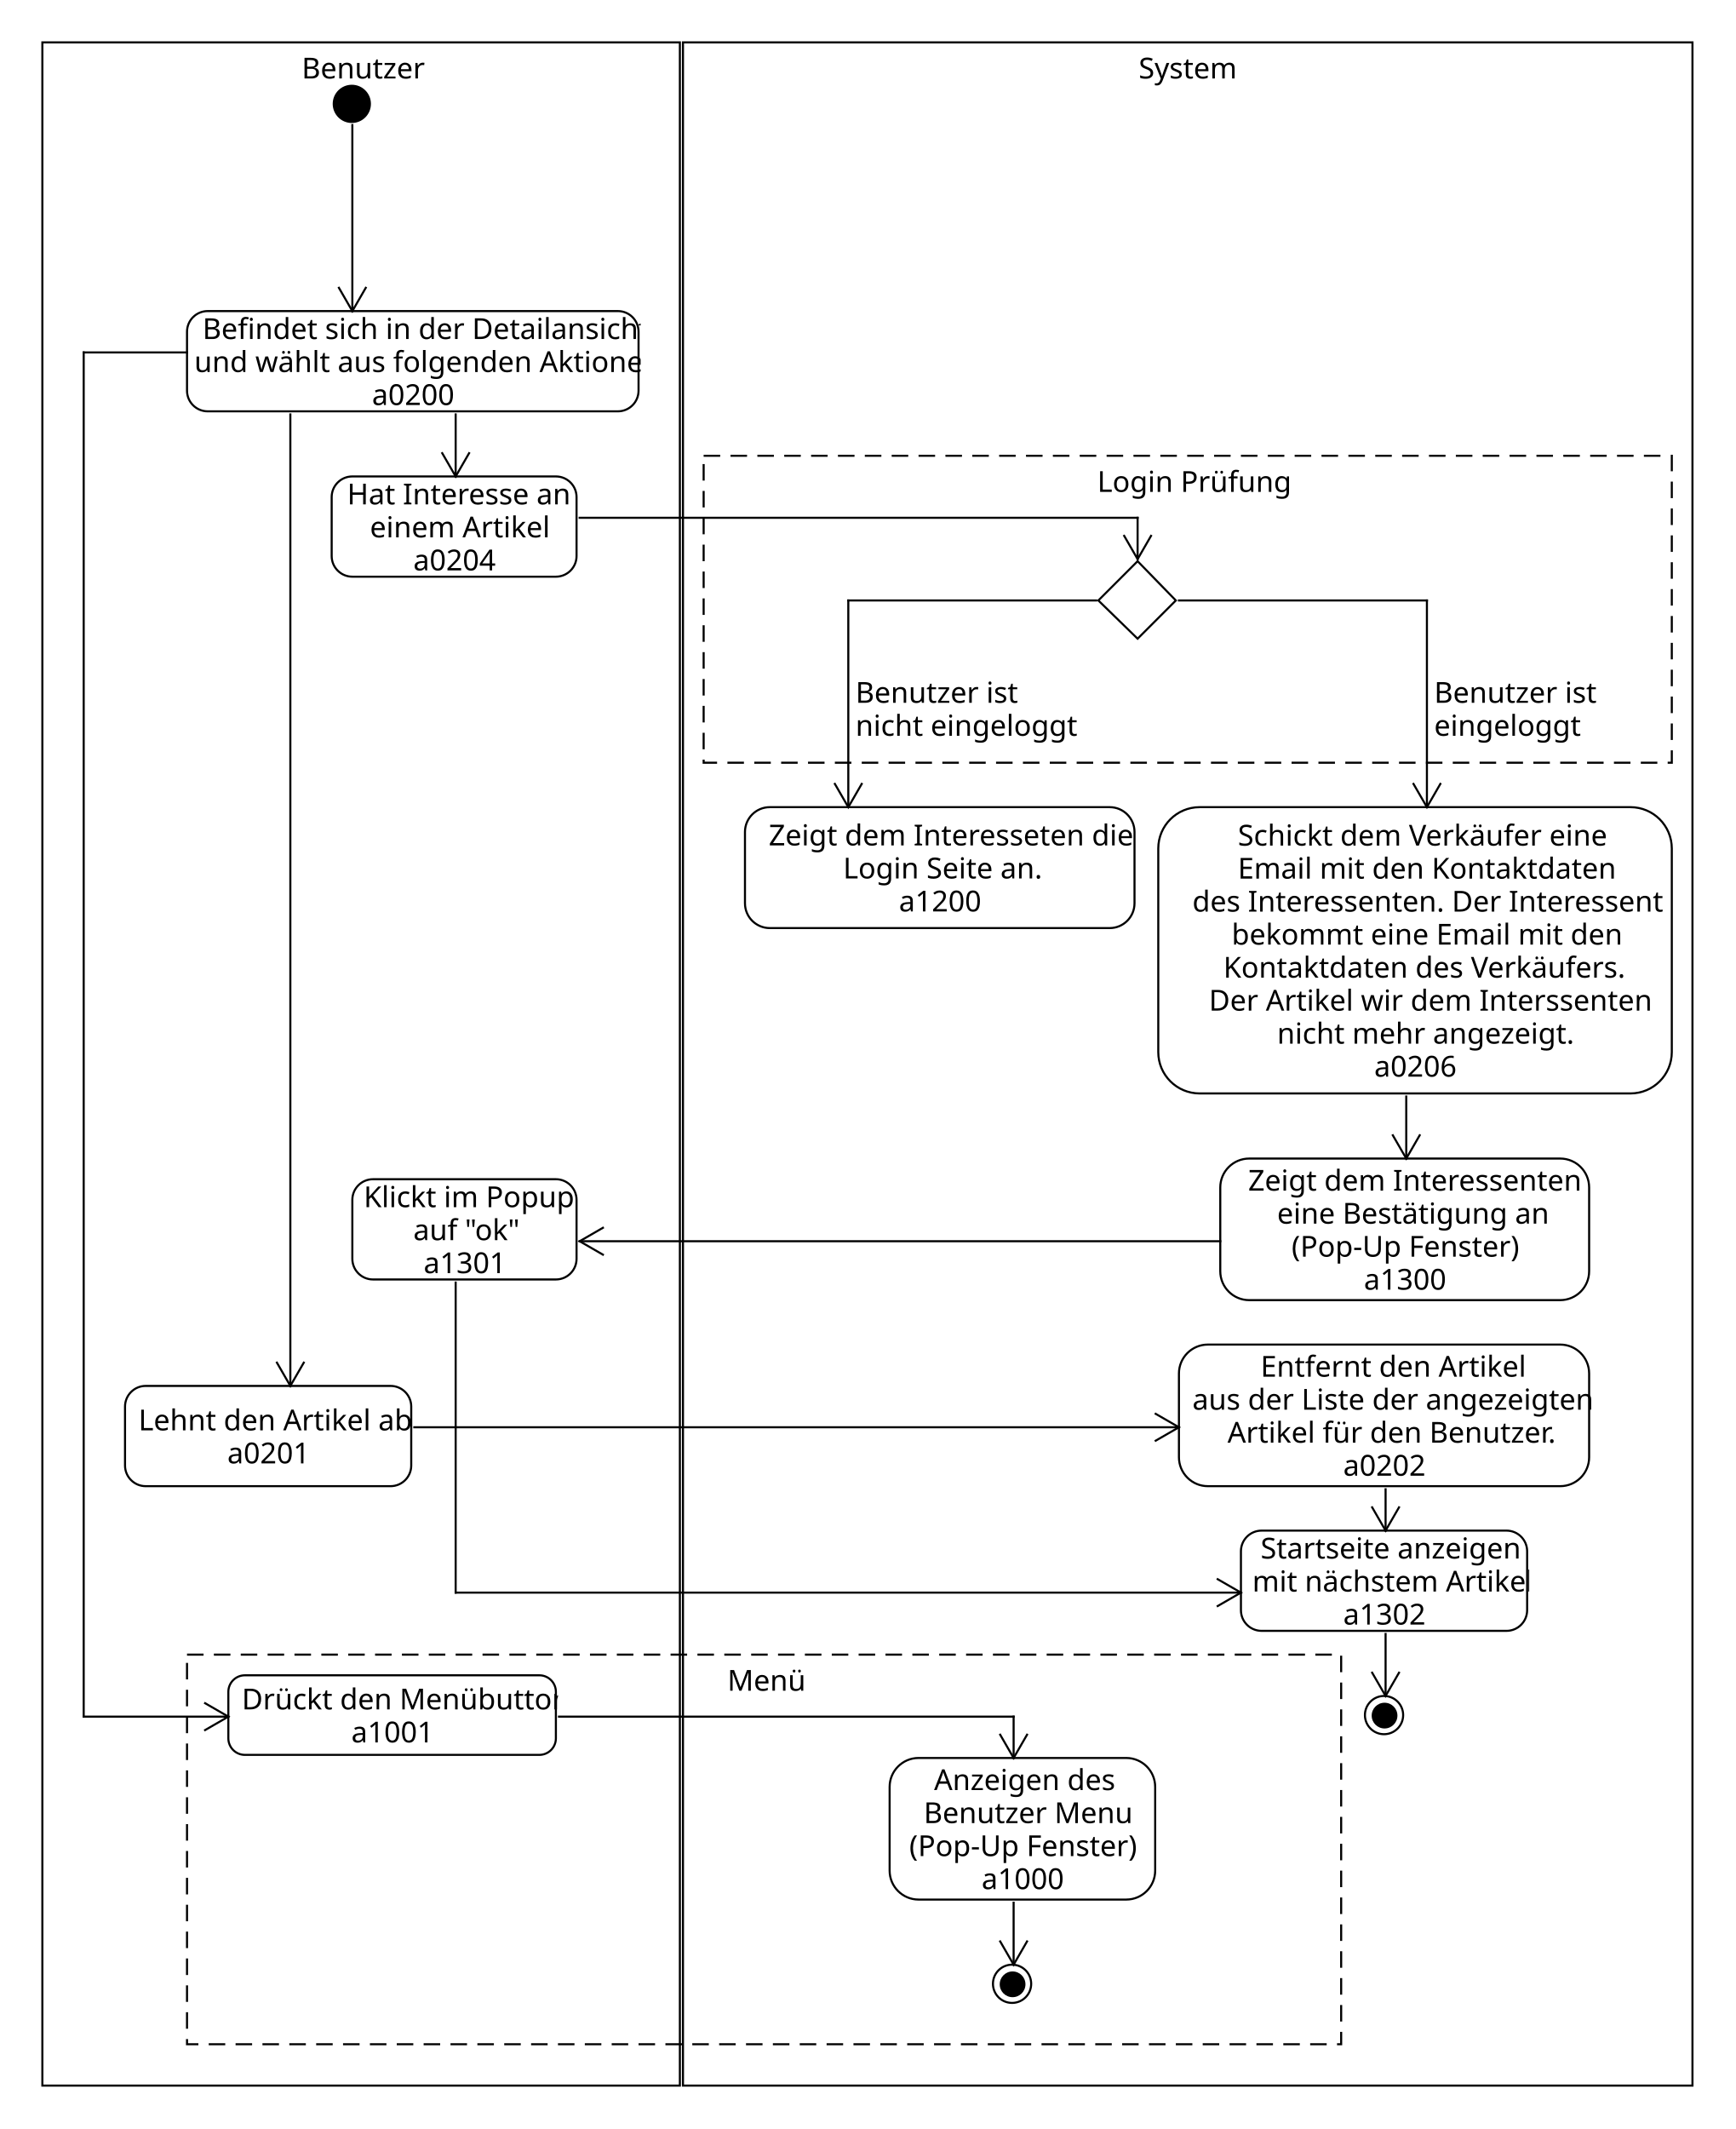
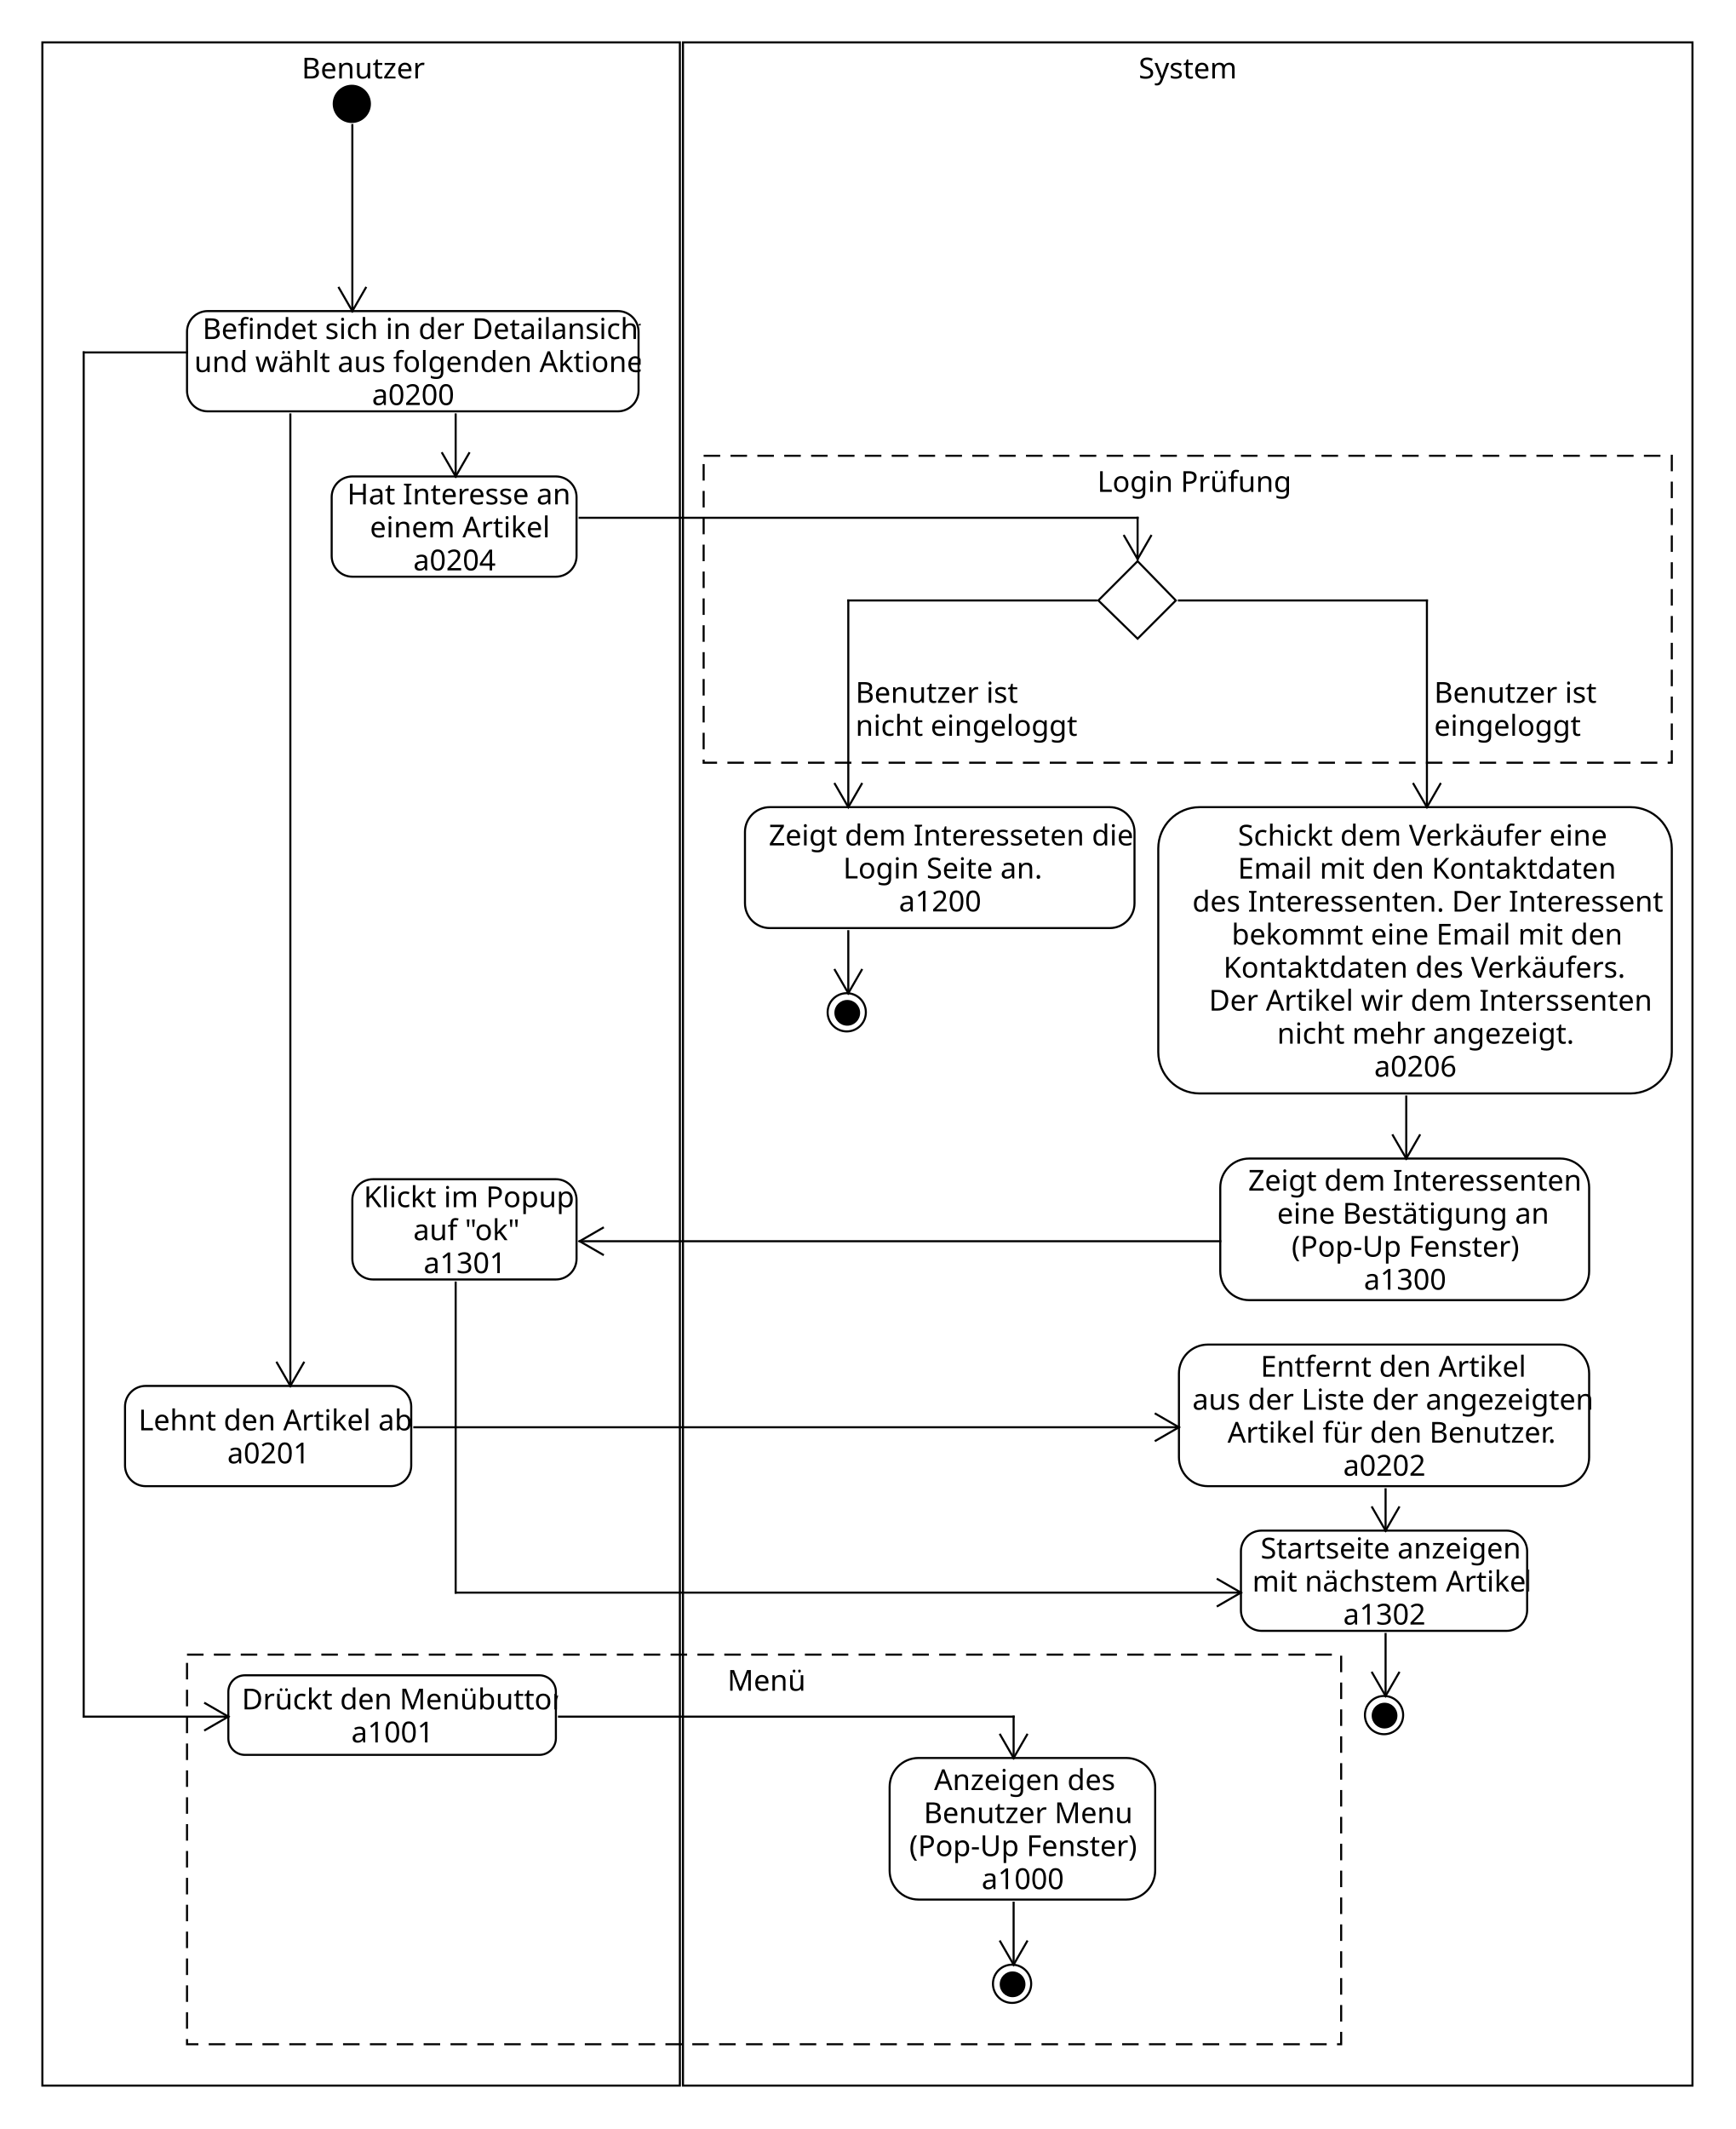
- <svg xmlns="http://www.w3.org/2000/svg" fill-opacity="1" color-rendering="auto" color-interpolation="auto" stroke="black" text-rendering="auto" stroke-linecap="square" width="840" stroke-miterlimit="10" stroke-opacity="1" shape-rendering="auto" fill="black" stroke-dasharray="none" font-weight="normal" stroke-width="1" viewBox="400 -20 840 1030" height="1030" font-family="'Dialog'" font-style="normal" stroke-linejoin="miter" font-size="12" stroke-dashoffset="0" image-rendering="auto">
+ <svg xmlns="http://www.w3.org/2000/svg" fill-opacity="1" color-rendering="auto" color-interpolation="auto" stroke="black" text-rendering="auto" stroke-linecap="square" width="840" stroke-miterlimit="10" stroke-opacity="1" shape-rendering="auto" fill="black" stroke-dasharray="none" font-weight="normal" stroke-width="1" viewBox="1230 70 840 1030" height="1030" font-family="'Dialog'" font-style="normal" stroke-linejoin="miter" font-size="12" stroke-dashoffset="0" image-rendering="auto">
  <defs id="genericDefs" />
  <g>
    <defs id="defs1">
      <clipPath clipPathUnits="userSpaceOnUse" id="clipPath1">
        <path d="M0 0 L2147483647 0 L2147483647 2147483647 L0 2147483647 L0 0 Z" />
      </clipPath>
      <clipPath clipPathUnits="userSpaceOnUse" id="clipPath2">
+         <path d="M0 0 L0 20 L20 20 L20 0 Z" />
+       </clipPath>
+       <clipPath clipPathUnits="userSpaceOnUse" id="clipPath3">
        <path d="M0 0 L0 190 L560 190 L560 0 Z" />
-       </clipPath>
-       <clipPath clipPathUnits="userSpaceOnUse" id="clipPath3">
-         <path d="M0 0 L0 20 L20 20 L20 0 Z" />
      </clipPath>
      <clipPath clipPathUnits="userSpaceOnUse" id="clipPath4">
        <path d="M0 0 L0 70 L130 70 L130 0 Z" />
      </clipPath>
      <clipPath clipPathUnits="userSpaceOnUse" id="clipPath5">
        <path d="M0 0 L0 40 L160 40 L160 0 Z" />
      </clipPath>
      <clipPath clipPathUnits="userSpaceOnUse" id="clipPath6">
        <path d="M0 0 L0 150 L470 150 L470 0 Z" />
      </clipPath>
      <clipPath clipPathUnits="userSpaceOnUse" id="clipPath7">
        <path d="M0 0 L0 60 L190 60 L190 0 Z" />
      </clipPath>
      <clipPath clipPathUnits="userSpaceOnUse" id="clipPath8">
        <path d="M0 0 L0 40 L40 40 L40 0 Z" />
      </clipPath>
      <clipPath clipPathUnits="userSpaceOnUse" id="clipPath9">
        <path d="M0 0 L0 50 L110 50 L110 0 Z" />
      </clipPath>
      <clipPath clipPathUnits="userSpaceOnUse" id="clipPath10">
        <path d="M0 0 L0 50 L140 50 L140 0 Z" />
      </clipPath>
      <clipPath clipPathUnits="userSpaceOnUse" id="clipPath11">
        <path d="M0 0 L0 70 L200 70 L200 0 Z" />
      </clipPath>
      <clipPath clipPathUnits="userSpaceOnUse" id="clipPath12">
        <path d="M0 0 L0 70 L180 70 L180 0 Z" />
      </clipPath>
      <clipPath clipPathUnits="userSpaceOnUse" id="clipPath13">
        <path d="M0 0 L0 140 L250 140 L250 0 Z" />
      </clipPath>
      <clipPath clipPathUnits="userSpaceOnUse" id="clipPath14">
        <path d="M0 0 L0 50 L120 50 L120 0 Z" />
      </clipPath>
      <clipPath clipPathUnits="userSpaceOnUse" id="clipPath15">
        <path d="M0 0 L0 50 L220 50 L220 0 Z" />
      </clipPath>
      <clipPath clipPathUnits="userSpaceOnUse" id="clipPath16">
        <path d="M0 0 L0 990 L490 990 L490 0 Z" />
      </clipPath>
      <clipPath clipPathUnits="userSpaceOnUse" id="clipPath17">
        <path d="M0 0 L0 990 L310 990 L310 0 Z" />
      </clipPath>
      <clipPath clipPathUnits="userSpaceOnUse" id="clipPath18">
+         <path d="M0 0 L0 60 L30 60 L30 0 Z" />
+       </clipPath>
+       <clipPath clipPathUnits="userSpaceOnUse" id="clipPath19">
        <path d="M0 0 L0 50 L250 50 L250 0 Z" />
-       </clipPath>
-       <clipPath clipPathUnits="userSpaceOnUse" id="clipPath19">
-         <path d="M0 0 L0 60 L30 60 L30 0 Z" />
      </clipPath>
      <clipPath clipPathUnits="userSpaceOnUse" id="clipPath20">
        <path d="M0 0 L0 690 L100 690 L100 0 Z" />
      </clipPath>
      <clipPath clipPathUnits="userSpaceOnUse" id="clipPath21">
        <path d="M0 0 L0 120 L30 120 L30 0 Z" />
      </clipPath>
      <clipPath clipPathUnits="userSpaceOnUse" id="clipPath22">
        <path d="M0 0 L0 130 L220 130 L220 0 Z" />
      </clipPath>
      <clipPath clipPathUnits="userSpaceOnUse" id="clipPath23">
        <path d="M0 0 L0 130 L150 130 L150 0 Z" />
      </clipPath>
      <clipPath clipPathUnits="userSpaceOnUse" id="clipPath24">
        <path d="M0 0 L0 180 L410 180 L410 0 Z" />
      </clipPath>
      <clipPath clipPathUnits="userSpaceOnUse" id="clipPath25">
        <path d="M0 0 L0 50 L30 50 L30 0 Z" />
      </clipPath>
      <clipPath clipPathUnits="userSpaceOnUse" id="clipPath26">
        <path d="M0 0 L0 30 L400 30 L400 0 Z" />
      </clipPath>
      <clipPath clipPathUnits="userSpaceOnUse" id="clipPath27">
        <path d="M0 0 L0 500 L30 500 L30 0 Z" />
      </clipPath>
      <clipPath clipPathUnits="userSpaceOnUse" id="clipPath28">
        <path d="M0 0 L0 30 L340 30 L340 0 Z" />
      </clipPath>
      <clipPath clipPathUnits="userSpaceOnUse" id="clipPath29">
        <path d="M0 0 L0 50 L300 50 L300 0 Z" />
      </clipPath>
    </defs>
-     <g fill="rgb(255,255,255)" fill-opacity="0" transform="translate(490,780)" stroke-opacity="0" stroke="rgb(255,255,255)">
-       <rect x="0.5" width="558.5" height="188.5" y="0.5" clip-path="url(#clipPath2)" stroke="none" />
-     </g>
-     <g stroke-dasharray="8,5" stroke-miterlimit="5" transform="translate(490,780)" stroke-linecap="butt">
-       <rect fill="none" x="0.5" width="558.5" height="188.5" y="0.5" clip-path="url(#clipPath2)" />
-       <text x="262" font-size="14" y="17.969" clip-path="url(#clipPath2)" font-family="sans-serif" stroke="none" xml:space="preserve">Menü</text>
-     </g>
-     <g fill="rgb(255,255,255)" fill-opacity="0" transform="translate(880,930)" stroke-opacity="0" stroke="rgb(255,255,255)">
-       <circle r="9.25" clip-path="url(#clipPath3)" cx="9.75" cy="9.75" stroke="none" />
-     </g>
-     <g transform="translate(880,930)">
-       <circle fill="none" r="9.25" clip-path="url(#clipPath3)" cx="9.75" cy="9.75" />
-       <circle r="6.227" clip-path="url(#clipPath3)" cx="10" cy="10" stroke="none" />
-     </g>
-     <g fill="rgb(255,255,255)" fill-opacity="0" transform="translate(880,930)" stroke-opacity="0" stroke="rgb(255,255,255)">
-       <circle fill="none" r="6.227" clip-path="url(#clipPath3)" cx="10" cy="10" />
-     </g>
-     <g fill="rgb(255,255,255)" fill-opacity="0" transform="translate(830,830)" stroke-opacity="0" stroke="rgb(255,255,255)">
+     <g fill="rgb(255,255,255)" fill-opacity="0" transform="translate(1890,890)" stroke-opacity="0" stroke="rgb(255,255,255)">
+       <circle r="9.25" clip-path="url(#clipPath2)" cx="9.75" cy="9.75" stroke="none" />
+     </g>
+     <g transform="translate(1890,890)">
+       <circle fill="none" r="9.25" clip-path="url(#clipPath2)" cx="9.75" cy="9.75" />
+       <circle r="6.227" clip-path="url(#clipPath2)" cx="10" cy="10" stroke="none" />
+     </g>
+     <g fill="rgb(255,255,255)" fill-opacity="0" transform="translate(1890,890)" stroke-opacity="0" stroke="rgb(255,255,255)">
+       <circle fill="none" r="6.227" clip-path="url(#clipPath2)" cx="10" cy="10" />
+     </g>
+     <g fill="rgb(255,255,255)" fill-opacity="0" transform="translate(1320,870)" stroke-opacity="0" stroke="rgb(255,255,255)">
+       <rect x="0.5" width="558.5" height="188.5" y="0.5" clip-path="url(#clipPath3)" stroke="none" />
+     </g>
+     <g stroke-dasharray="8,5" stroke-miterlimit="5" transform="translate(1320,870)" stroke-linecap="butt">
+       <rect fill="none" x="0.5" width="558.5" height="188.5" y="0.5" clip-path="url(#clipPath3)" />
+       <text x="262" font-size="14" y="17.969" clip-path="url(#clipPath3)" font-family="sans-serif" stroke="none" xml:space="preserve">Menü</text>
+     </g>
+     <g fill="rgb(255,255,255)" fill-opacity="0" transform="translate(1710,1020)" stroke-opacity="0" stroke="rgb(255,255,255)">
+       <circle r="9.25" clip-path="url(#clipPath2)" cx="9.75" cy="9.75" stroke="none" />
+     </g>
+     <g transform="translate(1710,1020)">
+       <circle fill="none" r="9.25" clip-path="url(#clipPath2)" cx="9.75" cy="9.75" />
+       <circle r="6.227" clip-path="url(#clipPath2)" cx="10" cy="10" stroke="none" />
+     </g>
+     <g fill="rgb(255,255,255)" fill-opacity="0" transform="translate(1710,1020)" stroke-opacity="0" stroke="rgb(255,255,255)">
+       <circle fill="none" r="6.227" clip-path="url(#clipPath2)" cx="10" cy="10" />
+     </g>
+     <g fill="rgb(255,255,255)" fill-opacity="0" transform="translate(1660,920)" stroke-opacity="0" stroke="rgb(255,255,255)">
      <rect x="0.5" y="0.5" clip-path="url(#clipPath4)" width="128.5" rx="14" ry="14" height="68.5" stroke="none" />
    </g>
-     <g transform="translate(830,830)">
+     <g transform="translate(1660,920)">
      <rect x="0.5" y="0.5" clip-path="url(#clipPath4)" fill="none" width="128.5" rx="14" ry="14" height="68.5" />
      <text x="22" font-size="14" y="16.031" clip-path="url(#clipPath4)" font-family="sans-serif" stroke="none" xml:space="preserve">Anzeigen des</text>
      <text x="17" font-size="14" y="32" clip-path="url(#clipPath4)" font-family="sans-serif" stroke="none" xml:space="preserve">Benutzer Menu</text>
      <text x="10" font-size="14" y="47.969" clip-path="url(#clipPath4)" font-family="sans-serif" stroke="none" xml:space="preserve">(Pop-Up Fenster)</text>
      <text x="45" font-size="14" y="63.938" clip-path="url(#clipPath4)" font-family="sans-serif" stroke="none" xml:space="preserve">a1000</text>
    </g>
-     <g fill="rgb(255,255,255)" fill-opacity="0" transform="translate(510,790)" stroke-opacity="0" stroke="rgb(255,255,255)">
+     <g fill="rgb(255,255,255)" fill-opacity="0" transform="translate(1340,880)" stroke-opacity="0" stroke="rgb(255,255,255)">
      <rect x="0.5" y="0.5" clip-path="url(#clipPath5)" width="158.5" rx="8" ry="8" height="38.5" stroke="none" />
    </g>
-     <g transform="translate(510,790)">
+     <g transform="translate(1340,880)">
      <rect x="0.5" y="0.5" clip-path="url(#clipPath5)" fill="none" width="158.5" rx="8" ry="8" height="38.5" />
      <text x="7" font-size="14" y="17" clip-path="url(#clipPath5)" font-family="sans-serif" stroke="none" xml:space="preserve">Drückt den Menübutton</text>
      <text x="60" font-size="14" y="32.969" clip-path="url(#clipPath5)" font-family="sans-serif" stroke="none" xml:space="preserve">a1001</text>
    </g>
-     <g fill="rgb(255,255,255)" fill-opacity="0" transform="translate(740,200)" stroke-opacity="0" stroke="rgb(255,255,255)">
+     <g fill="rgb(255,255,255)" fill-opacity="0" transform="translate(1570,290)" stroke-opacity="0" stroke="rgb(255,255,255)">
      <rect x="0.5" width="468.5" height="148.5" y="0.5" clip-path="url(#clipPath6)" stroke="none" />
    </g>
-     <g stroke-dasharray="8,5" stroke-miterlimit="5" transform="translate(740,200)" stroke-linecap="butt">
+     <g stroke-dasharray="8,5" stroke-miterlimit="5" transform="translate(1570,290)" stroke-linecap="butt">
      <rect fill="none" x="0.5" width="468.5" height="148.5" y="0.5" clip-path="url(#clipPath6)" />
      <text x="191" font-size="14" y="17.969" clip-path="url(#clipPath6)" font-family="sans-serif" stroke="none" xml:space="preserve">Login Prüfung</text>
    </g>
-     <g fill="rgb(255,255,255)" fill-opacity="0" transform="translate(760,370)" stroke-opacity="0" stroke="rgb(255,255,255)">
+     <g fill="rgb(255,255,255)" fill-opacity="0" transform="translate(1590,460)" stroke-opacity="0" stroke="rgb(255,255,255)">
      <rect x="0.5" y="0.5" clip-path="url(#clipPath7)" width="188.5" rx="12" ry="12" height="58.5" stroke="none" />
    </g>
-     <g transform="translate(760,370)">
+     <g transform="translate(1590,460)">
      <rect x="0.5" y="0.5" clip-path="url(#clipPath7)" fill="none" width="188.5" rx="12" ry="12" height="58.5" />
      <text x="12" font-size="14" y="19.016" clip-path="url(#clipPath7)" font-family="sans-serif" stroke="none" xml:space="preserve">Zeigt dem Interesseten die</text>
      <text x="48" font-size="14" y="34.984" clip-path="url(#clipPath7)" font-family="sans-serif" stroke="none" xml:space="preserve">Login Seite an.</text>
      <text x="75" font-size="14" y="50.953" clip-path="url(#clipPath7)" font-family="sans-serif" stroke="none" xml:space="preserve">a1200</text>
    </g>
-     <g fill="rgb(255,255,255)" fill-opacity="0" transform="translate(930,250)" stroke-opacity="0" stroke="rgb(255,255,255)">
+     <g fill="rgb(255,255,255)" fill-opacity="0" transform="translate(1760,340)" stroke-opacity="0" stroke="rgb(255,255,255)">
      <path d="M20.5 1.5 L39 20.5 L20.5 39 L1.5 20.5 L20.5 1.5" clip-path="url(#clipPath8)" stroke="none" />
    </g>
-     <g transform="translate(930,250)">
+     <g transform="translate(1760,340)">
      <path fill="none" d="M20.5 1.5 L39 20.5 L20.5 39 L1.5 20.5 L20.5 1.5" clip-path="url(#clipPath8)" />
    </g>
-     <g fill="rgb(255,255,255)" fill-opacity="0" transform="translate(570,550)" stroke-opacity="0" stroke="rgb(255,255,255)">
+     <g fill="rgb(255,255,255)" fill-opacity="0" transform="translate(1400,640)" stroke-opacity="0" stroke="rgb(255,255,255)">
      <rect x="0.5" y="0.5" clip-path="url(#clipPath9)" width="108.5" rx="10" ry="10" height="48.5" stroke="none" />
    </g>
-     <g transform="translate(570,550)">
+     <g transform="translate(1400,640)">
      <rect x="0.5" y="0.5" clip-path="url(#clipPath9)" fill="none" width="108.5" rx="10" ry="10" height="48.5" />
      <text x="6" font-size="14" y="14.016" clip-path="url(#clipPath9)" font-family="sans-serif" stroke="none" xml:space="preserve">Klickt im Popup</text>
      <text x="30" font-size="14" y="29.984" clip-path="url(#clipPath9)" font-family="sans-serif" stroke="none" xml:space="preserve">auf "ok"</text>
      <text x="35" font-size="14" y="45.953" clip-path="url(#clipPath9)" font-family="sans-serif" stroke="none" xml:space="preserve">a1301</text>
    </g>
-     <g fill="rgb(255,255,255)" fill-opacity="0" transform="translate(1060,800)" stroke-opacity="0" stroke="rgb(255,255,255)">
-       <circle r="9.25" clip-path="url(#clipPath3)" cx="9.75" cy="9.75" stroke="none" />
-     </g>
-     <g transform="translate(1060,800)">
-       <circle fill="none" r="9.25" clip-path="url(#clipPath3)" cx="9.75" cy="9.75" />
-       <circle r="6.227" clip-path="url(#clipPath3)" cx="10" cy="10" stroke="none" />
-     </g>
-     <g fill="rgb(255,255,255)" fill-opacity="0" transform="translate(1060,800)" stroke-opacity="0" stroke="rgb(255,255,255)">
-       <circle fill="none" r="6.227" clip-path="url(#clipPath3)" cx="10" cy="10" />
-     </g>
-     <g fill="rgb(255,255,255)" fill-opacity="0" transform="translate(1000,720)" stroke-opacity="0" stroke="rgb(255,255,255)">
+     <g fill="rgb(255,255,255)" fill-opacity="0" transform="translate(1630,550)" stroke-opacity="0" stroke="rgb(255,255,255)">
+       <circle r="9.25" clip-path="url(#clipPath2)" cx="9.75" cy="9.75" stroke="none" />
+     </g>
+     <g transform="translate(1630,550)">
+       <circle fill="none" r="9.25" clip-path="url(#clipPath2)" cx="9.75" cy="9.75" />
+       <circle r="6.227" clip-path="url(#clipPath2)" cx="10" cy="10" stroke="none" />
+     </g>
+     <g fill="rgb(255,255,255)" fill-opacity="0" transform="translate(1630,550)" stroke-opacity="0" stroke="rgb(255,255,255)">
+       <circle fill="none" r="6.227" clip-path="url(#clipPath2)" cx="10" cy="10" />
+     </g>
+     <g fill="rgb(255,255,255)" fill-opacity="0" transform="translate(1830,810)" stroke-opacity="0" stroke="rgb(255,255,255)">
      <rect x="0.5" y="0.5" clip-path="url(#clipPath10)" width="138.5" rx="10" ry="10" height="48.5" stroke="none" />
    </g>
-     <g transform="translate(1000,720)">
+     <g transform="translate(1830,810)">
      <rect x="0.5" y="0.5" clip-path="url(#clipPath10)" fill="none" width="138.5" rx="10" ry="10" height="48.5" />
      <text x="10" font-size="14" y="14.016" clip-path="url(#clipPath10)" font-family="sans-serif" stroke="none" xml:space="preserve">Startseite anzeigen</text>
      <text x="6" font-size="14" y="29.984" clip-path="url(#clipPath10)" font-family="sans-serif" stroke="none" xml:space="preserve">mit nächstem Artikel</text>
      <text x="50" font-size="14" y="45.953" clip-path="url(#clipPath10)" font-family="sans-serif" stroke="none" xml:space="preserve">a1302</text>
    </g>
-     <g fill="rgb(255,255,255)" fill-opacity="0" transform="translate(970,630)" stroke-opacity="0" stroke="rgb(255,255,255)">
+     <g fill="rgb(255,255,255)" fill-opacity="0" transform="translate(1800,720)" stroke-opacity="0" stroke="rgb(255,255,255)">
      <rect x="0.5" y="0.5" clip-path="url(#clipPath11)" width="198.5" rx="14" ry="14" height="68.5" stroke="none" />
    </g>
-     <g transform="translate(970,630)">
+     <g transform="translate(1800,720)">
      <rect x="0.5" y="0.5" clip-path="url(#clipPath11)" fill="none" width="198.5" rx="14" ry="14" height="68.5" />
      <text x="40" font-size="14" y="16.031" clip-path="url(#clipPath11)" font-family="sans-serif" stroke="none" xml:space="preserve">Entfernt den Artikel</text>
      <text x="7" font-size="14" y="32" clip-path="url(#clipPath11)" font-family="sans-serif" stroke="none" xml:space="preserve">aus der Liste der angezeigten</text>
      <text x="24" font-size="14" y="47.969" clip-path="url(#clipPath11)" font-family="sans-serif" stroke="none" xml:space="preserve">Artikel für den Benutzer.</text>
      <text x="80" font-size="14" y="63.938" clip-path="url(#clipPath11)" font-family="sans-serif" stroke="none" xml:space="preserve">a0202</text>
    </g>
-     <g fill="rgb(255,255,255)" fill-opacity="0" transform="translate(460,650)" stroke-opacity="0" stroke="rgb(255,255,255)">
+     <g fill="rgb(255,255,255)" fill-opacity="0" transform="translate(1290,740)" stroke-opacity="0" stroke="rgb(255,255,255)">
      <rect x="0.5" y="0.5" clip-path="url(#clipPath10)" width="138.5" rx="10" ry="10" height="48.5" stroke="none" />
    </g>
-     <g transform="translate(460,650)">
+     <g transform="translate(1290,740)">
      <rect x="0.5" y="0.5" clip-path="url(#clipPath10)" fill="none" width="138.5" rx="10" ry="10" height="48.5" />
      <text x="7" font-size="14" y="22" clip-path="url(#clipPath10)" font-family="sans-serif" stroke="none" xml:space="preserve">Lehnt den Artikel ab</text>
      <text x="50" font-size="14" y="37.969" clip-path="url(#clipPath10)" font-family="sans-serif" stroke="none" xml:space="preserve">a0201</text>
    </g>
-     <g fill="rgb(255,255,255)" fill-opacity="0" transform="translate(990,540)" stroke-opacity="0" stroke="rgb(255,255,255)">
+     <g fill="rgb(255,255,255)" fill-opacity="0" transform="translate(1820,630)" stroke-opacity="0" stroke="rgb(255,255,255)">
      <rect x="0.5" y="0.5" clip-path="url(#clipPath12)" width="178.5" rx="14" ry="14" height="68.5" stroke="none" />
    </g>
-     <g transform="translate(990,540)">
+     <g transform="translate(1820,630)">
      <rect x="0.5" y="0.5" clip-path="url(#clipPath12)" fill="none" width="178.5" rx="14" ry="14" height="68.5" />
      <text x="14" font-size="14" y="16.031" clip-path="url(#clipPath12)" font-family="sans-serif" stroke="none" xml:space="preserve">Zeigt dem Interessenten</text>
      <text x="28" font-size="14" y="32" clip-path="url(#clipPath12)" font-family="sans-serif" stroke="none" xml:space="preserve">eine Bestätigung an</text>
      <text x="35" font-size="14" y="47.969" clip-path="url(#clipPath12)" font-family="sans-serif" stroke="none" xml:space="preserve">(Pop-Up Fenster)</text>
      <text x="70" font-size="14" y="63.938" clip-path="url(#clipPath12)" font-family="sans-serif" stroke="none" xml:space="preserve">a1300</text>
    </g>
-     <g fill="rgb(255,255,255)" fill-opacity="0" transform="translate(960,370)" stroke-opacity="0" stroke="rgb(255,255,255)">
+     <g fill="rgb(255,255,255)" fill-opacity="0" transform="translate(1790,460)" stroke-opacity="0" stroke="rgb(255,255,255)">
      <rect x="0.5" y="0.5" clip-path="url(#clipPath13)" width="248.5" rx="20" ry="20" height="138.5" stroke="none" />
    </g>
-     <g transform="translate(960,370)">
+     <g transform="translate(1790,460)">
      <rect x="0.5" y="0.5" clip-path="url(#clipPath13)" fill="none" width="248.5" rx="20" ry="20" height="138.5" />
      <text x="39" font-size="14" y="19.094" clip-path="url(#clipPath13)" font-family="sans-serif" stroke="none" xml:space="preserve">Schickt dem Verkäufer eine</text>
      <text x="39" font-size="14" y="35.062" clip-path="url(#clipPath13)" font-family="sans-serif" stroke="none" xml:space="preserve">Email mit den Kontaktdaten</text>
      <text x="17" font-size="14" y="51.031" clip-path="url(#clipPath13)" font-family="sans-serif" stroke="none" xml:space="preserve">des Interessenten. Der Interessent</text>
      <text x="36" font-size="14" y="67" clip-path="url(#clipPath13)" font-family="sans-serif" stroke="none" xml:space="preserve">bekommt eine Email mit den</text>
      <text x="32" font-size="14" y="82.969" clip-path="url(#clipPath13)" font-family="sans-serif" stroke="none" xml:space="preserve">Kontaktdaten des Verkäufers.</text>
      <text x="25" font-size="14" y="98.938" clip-path="url(#clipPath13)" font-family="sans-serif" stroke="none" xml:space="preserve">Der Artikel wir dem Interssenten</text>
      <text x="58" font-size="14" y="114.906" clip-path="url(#clipPath13)" font-family="sans-serif" stroke="none" xml:space="preserve">nicht mehr angezeigt.</text>
      <text x="105" font-size="14" y="130.875" clip-path="url(#clipPath13)" font-family="sans-serif" stroke="none" xml:space="preserve">a0206</text>
    </g>
-     <g fill="rgb(255,255,255)" fill-opacity="0" transform="translate(560,210)" stroke-opacity="0" stroke="rgb(255,255,255)">
+     <g fill="rgb(255,255,255)" fill-opacity="0" transform="translate(1390,300)" stroke-opacity="0" stroke="rgb(255,255,255)">
      <rect x="0.5" y="0.5" clip-path="url(#clipPath14)" width="118.5" rx="10" ry="10" height="48.5" stroke="none" />
    </g>
-     <g transform="translate(560,210)">
+     <g transform="translate(1390,300)">
      <rect x="0.5" y="0.5" clip-path="url(#clipPath14)" fill="none" width="118.5" rx="10" ry="10" height="48.5" />
      <text x="8" font-size="14" y="14.016" clip-path="url(#clipPath14)" font-family="sans-serif" stroke="none" xml:space="preserve">Hat Interesse an</text>
      <text x="19" font-size="14" y="29.984" clip-path="url(#clipPath14)" font-family="sans-serif" stroke="none" xml:space="preserve">einem Artikel</text>
      <text x="40" font-size="14" y="45.953" clip-path="url(#clipPath14)" font-family="sans-serif" stroke="none" xml:space="preserve">a0204</text>
    </g>
-     <g transform="translate(560,20)">
-       <circle r="8.75" clip-path="url(#clipPath3)" cx="10.25" cy="10.25" stroke="none" />
-       <circle fill="none" r="8.75" clip-path="url(#clipPath3)" cx="10.25" cy="10.25" />
-     </g>
-     <g fill="rgb(255,255,255)" fill-opacity="0" transform="translate(490,130)" stroke-opacity="0" stroke="rgb(255,255,255)">
+     <g transform="translate(1390,110)">
+       <circle r="8.75" clip-path="url(#clipPath2)" cx="10.25" cy="10.25" stroke="none" />
+       <circle fill="none" r="8.75" clip-path="url(#clipPath2)" cx="10.25" cy="10.25" />
+     </g>
+     <g fill="rgb(255,255,255)" fill-opacity="0" transform="translate(1320,220)" stroke-opacity="0" stroke="rgb(255,255,255)">
      <rect x="0.5" y="0.5" clip-path="url(#clipPath15)" width="218.5" rx="10" ry="10" height="48.5" stroke="none" />
    </g>
-     <g transform="translate(490,130)">
+     <g transform="translate(1320,220)">
      <rect x="0.5" y="0.5" clip-path="url(#clipPath15)" fill="none" width="218.5" rx="10" ry="10" height="48.5" />
      <text x="8" font-size="14" y="14.016" clip-path="url(#clipPath15)" font-family="sans-serif" stroke="none" xml:space="preserve">Befindet sich in der Detailansicht</text>
      <text x="4" font-size="14" y="29.984" clip-path="url(#clipPath15)" font-family="sans-serif" stroke="none" xml:space="preserve">und wählt aus folgenden Aktionen</text>
      <text x="90" font-size="14" y="45.953" clip-path="url(#clipPath15)" font-family="sans-serif" stroke="none" xml:space="preserve">a0200</text>
    </g>
-     <g fill="rgb(255,255,255)" fill-opacity="0" transform="translate(730,0)" stroke-opacity="0" stroke="rgb(255,255,255)">
+     <g fill="rgb(255,255,255)" fill-opacity="0" transform="translate(1560,90)" stroke-opacity="0" stroke="rgb(255,255,255)">
      <rect x="0.5" width="488.5" height="988.5" y="0.5" clip-path="url(#clipPath16)" stroke="none" />
    </g>
-     <g transform="translate(730,0)">
+     <g transform="translate(1560,90)">
      <rect fill="none" x="0.5" width="488.5" height="988.5" y="0.5" clip-path="url(#clipPath16)" />
      <text x="221" font-size="14" y="17.969" clip-path="url(#clipPath16)" font-family="sans-serif" stroke="none" xml:space="preserve">System</text>
    </g>
-     <g fill="rgb(255,255,255)" fill-opacity="0" transform="translate(420,0)" stroke-opacity="0" stroke="rgb(255,255,255)">
+     <g fill="rgb(255,255,255)" fill-opacity="0" transform="translate(1250,90)" stroke-opacity="0" stroke="rgb(255,255,255)">
      <rect x="0.5" width="308.5" height="988.5" y="0.5" clip-path="url(#clipPath17)" stroke="none" />
    </g>
-     <g transform="translate(420,0)">
+     <g transform="translate(1250,90)">
      <rect fill="none" x="0.5" width="308.5" height="988.5" y="0.5" clip-path="url(#clipPath17)" />
      <text x="126" font-size="14" y="17.969" clip-path="url(#clipPath17)" font-family="sans-serif" stroke="none" xml:space="preserve">Benutzer</text>
    </g>
-     <g transform="translate(660,800)">
-       <path fill="none" d="M230.5 30.5 L230.5 10.5" clip-path="url(#clipPath18)" />
-       <path fill="none" d="M230.5 10.5 L10.5 10.5" clip-path="url(#clipPath18)" />
-       <path fill="none" d="M237 19.242 L230.5 30.5 L224 19.242" clip-path="url(#clipPath18)" />
-     </g>
-     <g transform="translate(880,890)">
-       <path fill="none" d="M10.5 40.5 L10.5 10.5" clip-path="url(#clipPath19)" />
-       <path fill="none" d="M17 29.242 L10.5 40.5 L4 29.242" clip-path="url(#clipPath19)" />
-     </g>
-     <g transform="translate(430,140)">
+     <g transform="translate(1890,850)">
+       <path fill="none" d="M10.5 40.5 L10.5 10.5" clip-path="url(#clipPath18)" />
+       <path fill="none" d="M17 29.242 L10.5 40.5 L4 29.242" clip-path="url(#clipPath18)" />
+     </g>
+     <g transform="translate(1490,890)">
+       <path fill="none" d="M230.5 30.5 L230.5 10.5" clip-path="url(#clipPath19)" />
+       <path fill="none" d="M230.5 10.5 L10.5 10.5" clip-path="url(#clipPath19)" />
+       <path fill="none" d="M237 19.242 L230.5 30.5 L224 19.242" clip-path="url(#clipPath19)" />
+     </g>
+     <g transform="translate(1710,980)">
+       <path fill="none" d="M10.5 40.5 L10.5 10.5" clip-path="url(#clipPath18)" />
+       <path fill="none" d="M17 29.242 L10.5 40.5 L4 29.242" clip-path="url(#clipPath18)" />
+     </g>
+     <g transform="translate(1260,230)">
      <path fill="none" d="M80.5 670.5 L10.5 670.5" clip-path="url(#clipPath20)" />
      <path fill="none" d="M10.5 670.5 L10.5 10.5" clip-path="url(#clipPath20)" />
      <path fill="none" d="M10.5 10.5 L60.5 10.5" clip-path="url(#clipPath20)" />
      <path fill="none" d="M69.242 664 L80.5 670.5 L69.242 677" clip-path="url(#clipPath20)" />
    </g>
-     <g transform="translate(1060,760)">
-       <path fill="none" d="M10.5 40.5 L10.5 10.5" clip-path="url(#clipPath19)" />
-       <path fill="none" d="M17 29.242 L10.5 40.5 L4 29.242" clip-path="url(#clipPath19)" />
-     </g>
-     <g transform="translate(560,30)">
+     <g transform="translate(1630,510)">
+       <path fill="none" d="M10.5 40.5 L10.5 10.5" clip-path="url(#clipPath18)" />
+       <path fill="none" d="M17 29.242 L10.5 40.5 L4 29.242" clip-path="url(#clipPath18)" />
+     </g>
+     <g transform="translate(1390,120)">
      <path fill="none" d="M10.5 100.5 L10.5 10.5" clip-path="url(#clipPath21)" />
      <path fill="none" d="M17 89.242 L10.5 100.5 L4 89.242" clip-path="url(#clipPath21)" />
    </g>
-     <g transform="translate(960,260)">
+     <g transform="translate(1790,350)">
      <path fill="none" d="M130.5 110.5 L130.5 10.5" clip-path="url(#clipPath22)" />
      <path fill="none" d="M130.5 10.5 L10.5 10.5" clip-path="url(#clipPath22)" />
      <path fill="none" d="M137 99.242 L130.5 110.5 L124 99.242" clip-path="url(#clipPath22)" />
      <text x="134" font-size="14" y="60" clip-path="url(#clipPath22)" font-family="sans-serif" stroke="none" xml:space="preserve">Benutzer ist</text>
      <text x="134" font-size="14" y="75.969" clip-path="url(#clipPath22)" font-family="sans-serif" stroke="none" xml:space="preserve">eingeloggt</text>
    </g>
-     <g transform="translate(800,260)">
+     <g transform="translate(1630,350)">
      <path fill="none" d="M10.5 110.5 L10.5 10.5" clip-path="url(#clipPath23)" />
      <path fill="none" d="M10.5 10.5 L130.5 10.5" clip-path="url(#clipPath23)" />
      <path fill="none" d="M17 99.242 L10.5 110.5 L4 99.242" clip-path="url(#clipPath23)" />
      <text x="14" font-size="14" y="60" clip-path="url(#clipPath23)" font-family="sans-serif" stroke="none" xml:space="preserve">Benutzer ist</text>
      <text x="14" font-size="14" y="75.969" clip-path="url(#clipPath23)" font-family="sans-serif" stroke="none" xml:space="preserve">nicht eingeloggt</text>
    </g>
-     <g transform="translate(610,590)">
+     <g transform="translate(1440,680)">
      <path fill="none" d="M390.5 160.5 L10.5 160.5" clip-path="url(#clipPath24)" />
      <path fill="none" d="M10.5 160.5 L10.5 10.5" clip-path="url(#clipPath24)" />
      <path fill="none" d="M379.242 154 L390.5 160.5 L379.242 167" clip-path="url(#clipPath24)" />
    </g>
-     <g transform="translate(1060,690)">
+     <g transform="translate(1890,780)">
      <path fill="none" d="M10.5 30.5 L10.5 10.5" clip-path="url(#clipPath25)" />
      <path fill="none" d="M17 19.242 L10.5 30.5 L4 19.242" clip-path="url(#clipPath25)" />
    </g>
-     <g transform="translate(590,660)">
+     <g transform="translate(1420,750)">
      <path fill="none" d="M380.5 10.5 L10.5 10.5" clip-path="url(#clipPath26)" />
      <path fill="none" d="M369.242 4 L380.5 10.5 L369.242 17" clip-path="url(#clipPath26)" />
    </g>
-     <g transform="translate(530,170)">
+     <g transform="translate(1360,260)">
      <path fill="none" d="M10.5 480.5 L10.5 10.5" clip-path="url(#clipPath27)" />
      <path fill="none" d="M17 469.242 L10.5 480.5 L4 469.242" clip-path="url(#clipPath27)" />
    </g>
-     <g transform="translate(670,570)">
+     <g transform="translate(1500,660)">
      <path fill="none" d="M10.5 10.5 L320.5 10.5" clip-path="url(#clipPath28)" />
      <path fill="none" d="M21.758 17 L10.5 10.5 L21.758 4" clip-path="url(#clipPath28)" />
    </g>
-     <g transform="translate(1070,500)">
-       <path fill="none" d="M10.5 40.5 L10.5 10.5" clip-path="url(#clipPath19)" />
-       <path fill="none" d="M17 29.242 L10.5 40.5 L4 29.242" clip-path="url(#clipPath19)" />
-     </g>
-     <g transform="translate(670,220)">
+     <g transform="translate(1900,590)">
+       <path fill="none" d="M10.5 40.5 L10.5 10.5" clip-path="url(#clipPath18)" />
+       <path fill="none" d="M17 29.242 L10.5 40.5 L4 29.242" clip-path="url(#clipPath18)" />
+     </g>
+     <g transform="translate(1500,310)">
      <path fill="none" d="M280.5 30.5 L280.5 10.5" clip-path="url(#clipPath29)" />
      <path fill="none" d="M280.5 10.5 L10.5 10.5" clip-path="url(#clipPath29)" />
      <path fill="none" d="M287 19.242 L280.5 30.5 L274 19.242" clip-path="url(#clipPath29)" />
    </g>
-     <g transform="translate(610,170)">
-       <path fill="none" d="M10.5 40.5 L10.5 10.5" clip-path="url(#clipPath19)" />
-       <path fill="none" d="M17 29.242 L10.5 40.5 L4 29.242" clip-path="url(#clipPath19)" />
+     <g transform="translate(1440,260)">
+       <path fill="none" d="M10.5 40.5 L10.5 10.5" clip-path="url(#clipPath18)" />
+       <path fill="none" d="M17 29.242 L10.5 40.5 L4 29.242" clip-path="url(#clipPath18)" />
    </g>
  </g>
</svg>
